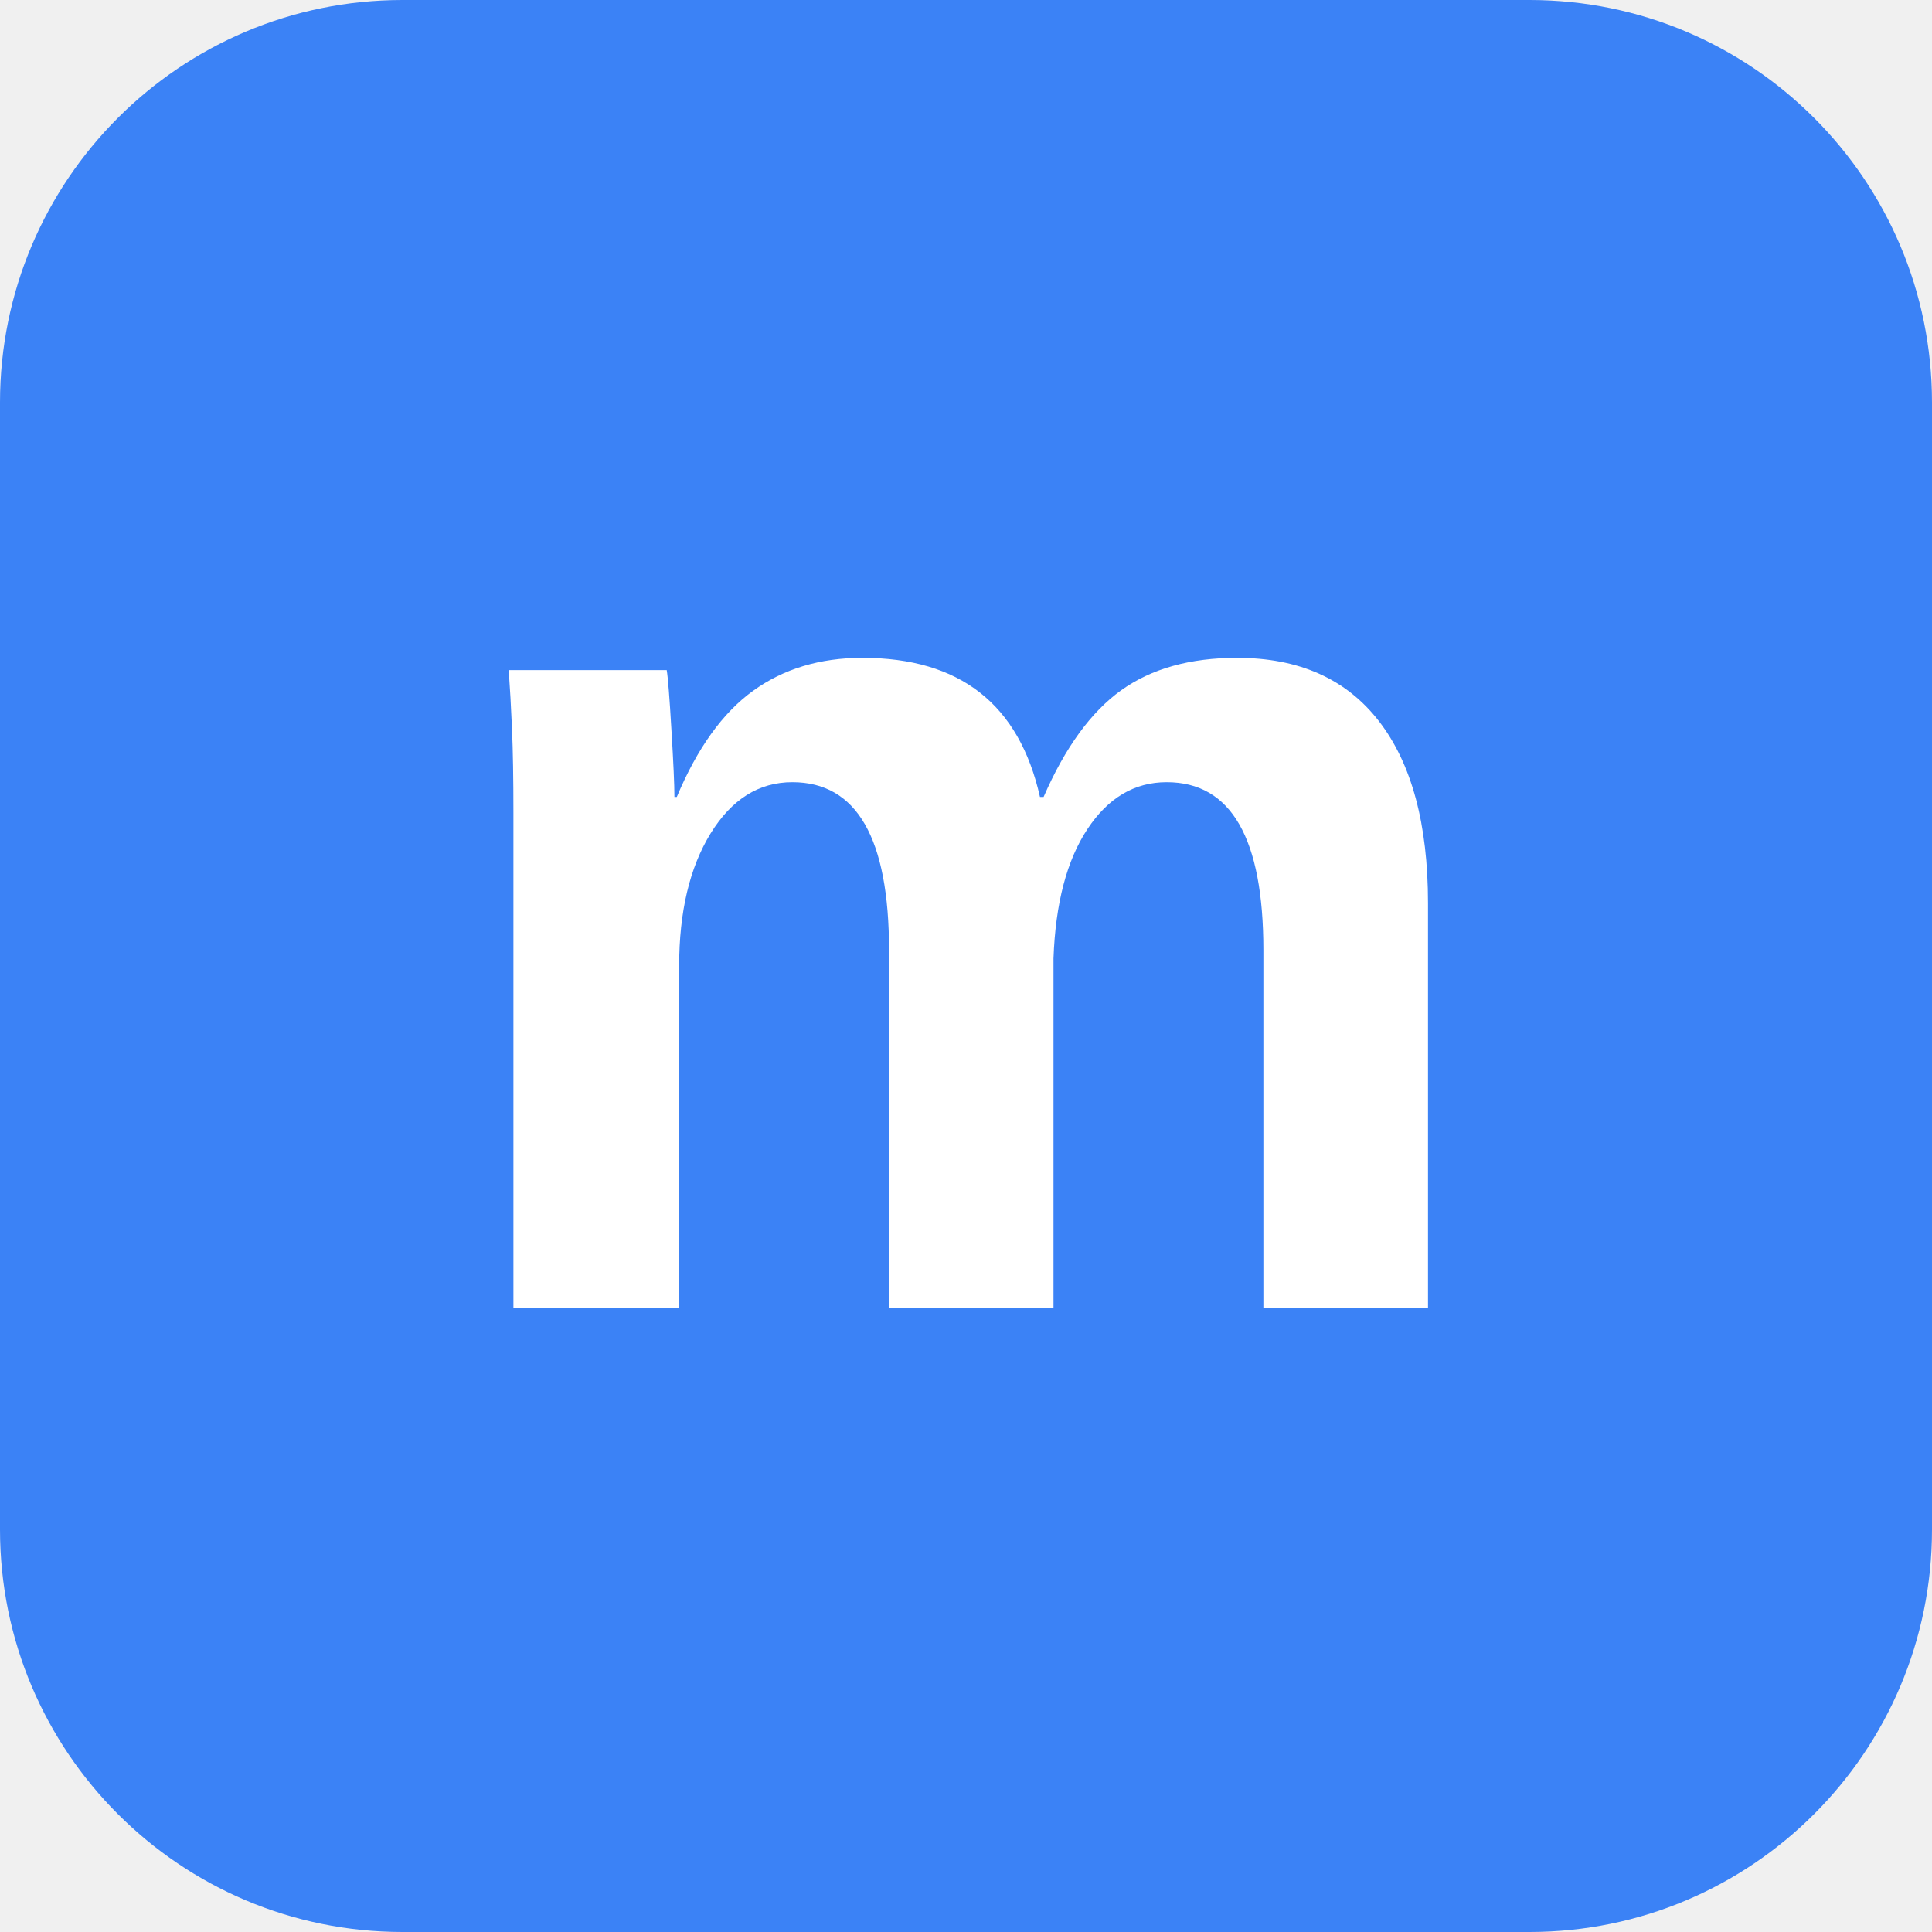
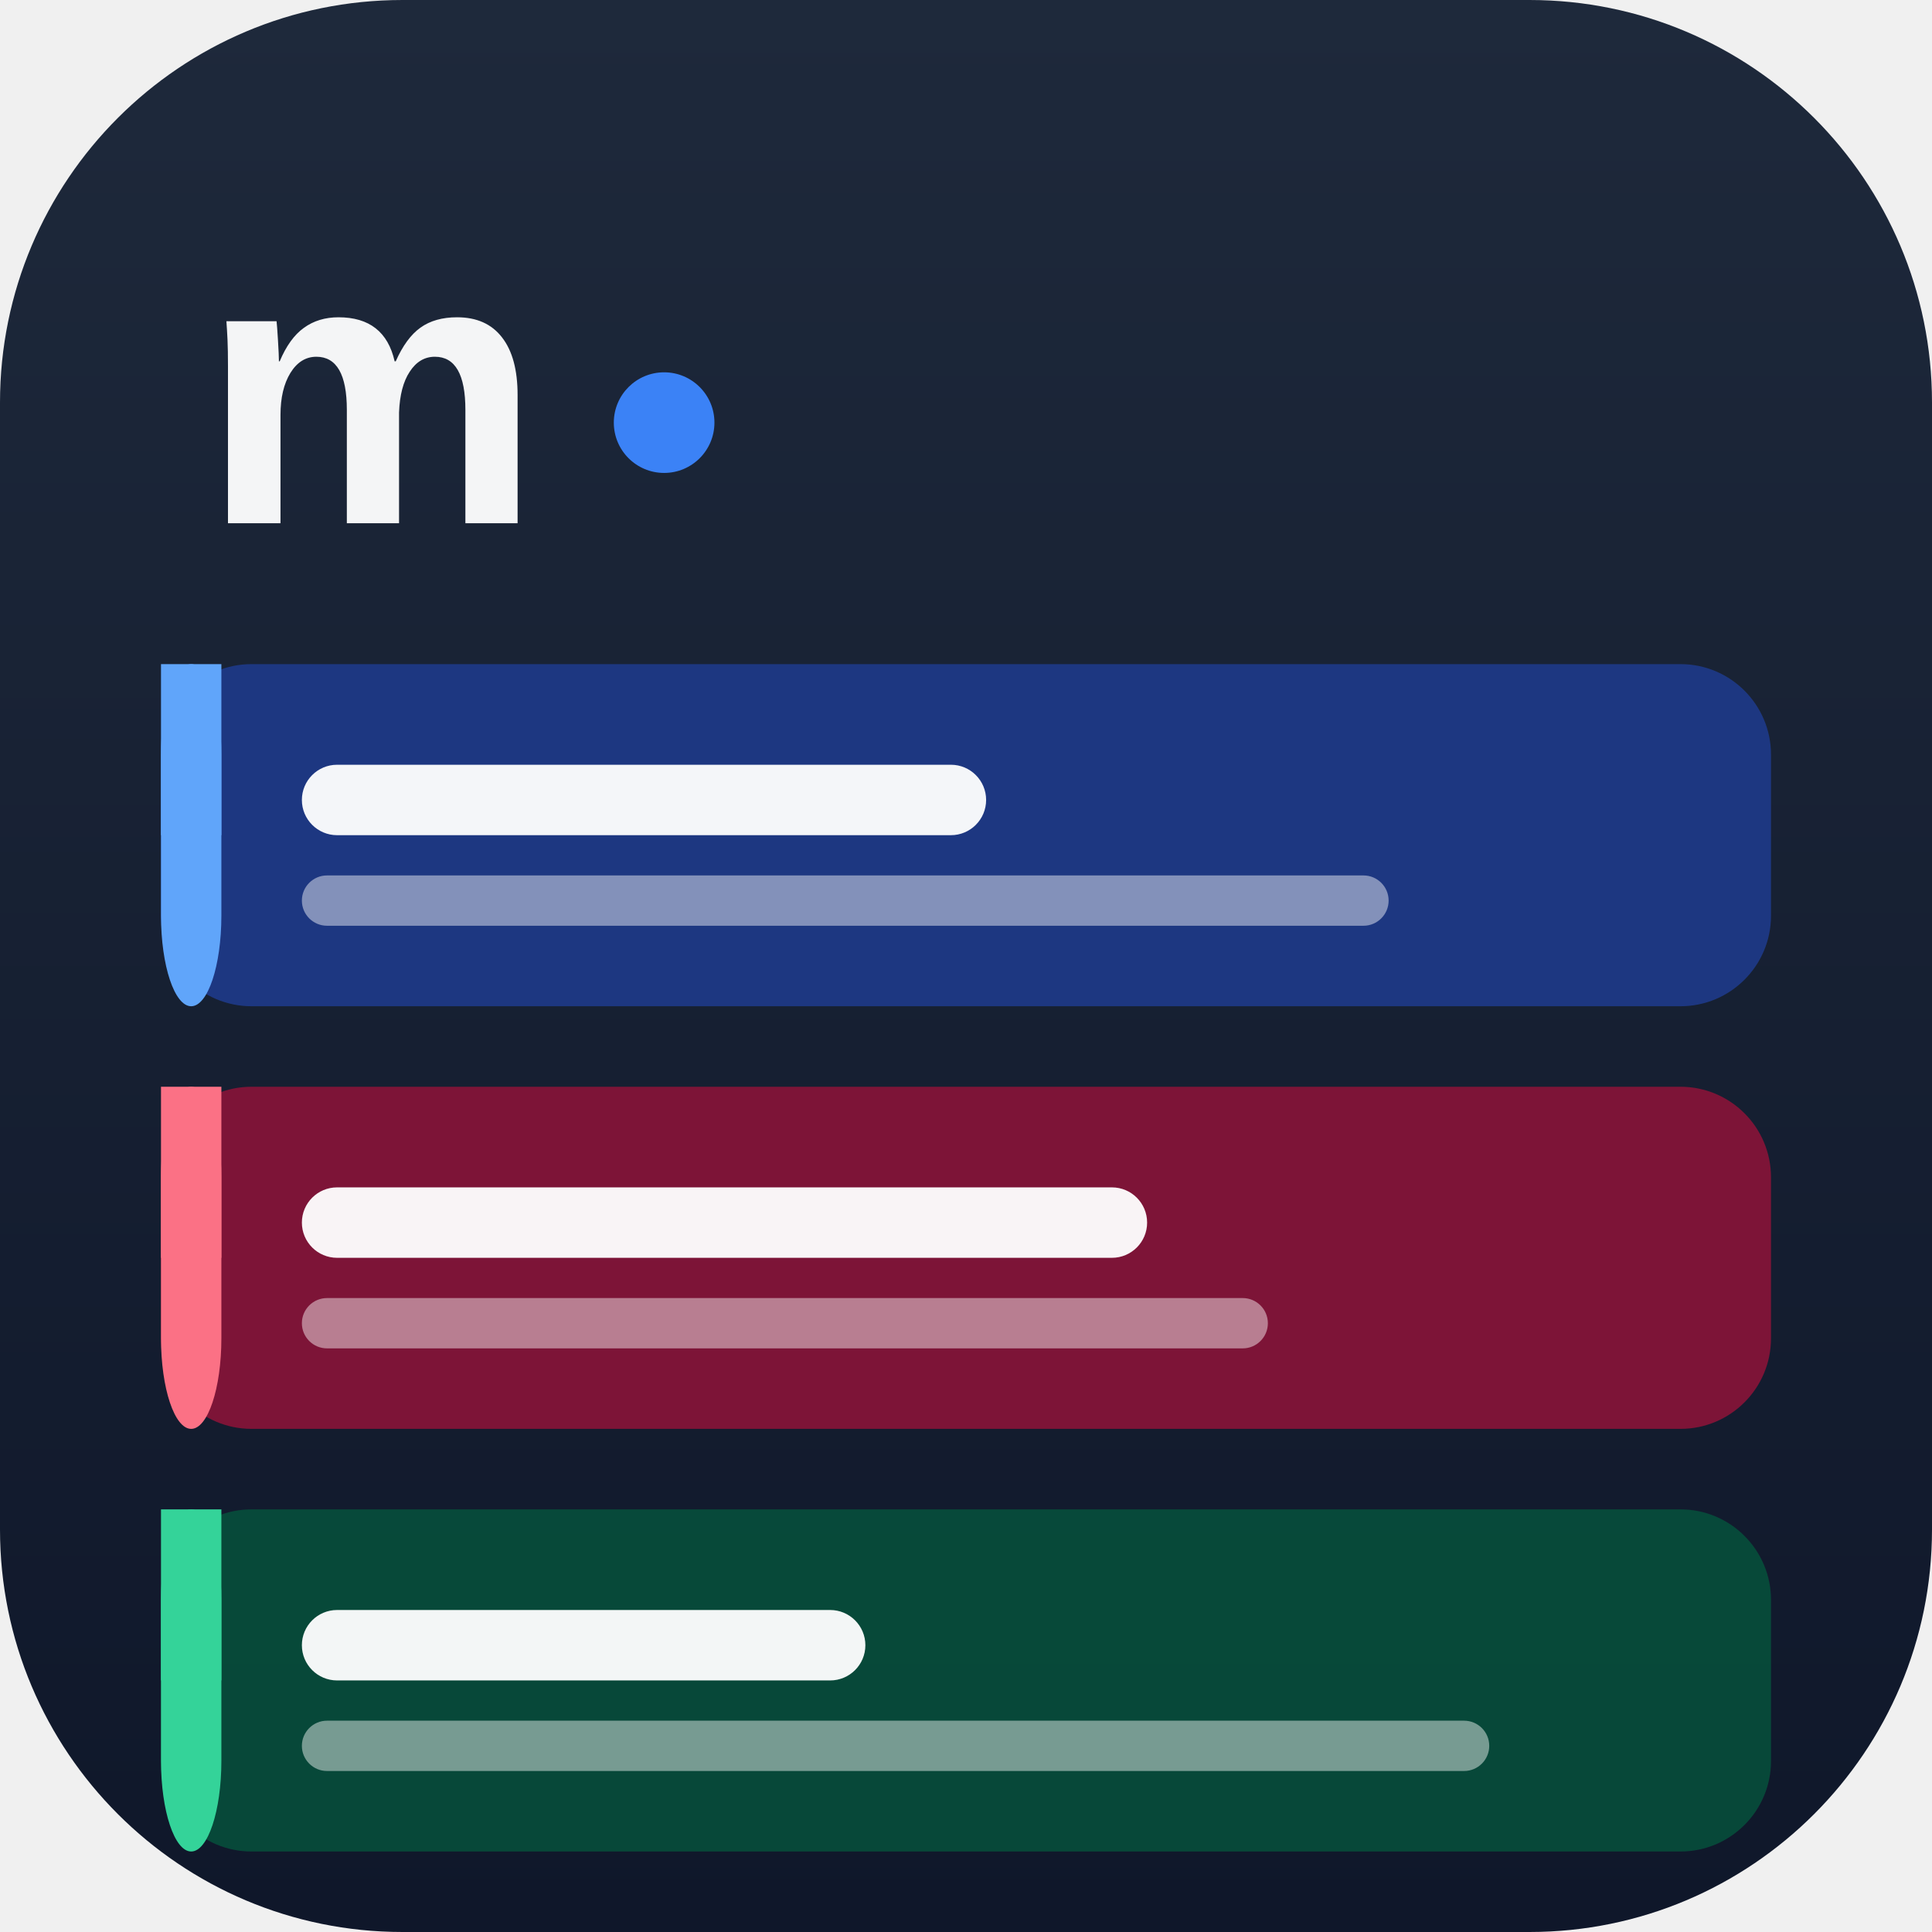
<svg xmlns="http://www.w3.org/2000/svg" width="192" height="192" viewBox="0 0 192 192">
-   <rect width="192" height="192" rx="40" fill="#3b82f6" />
-   <text x="96" y="130" text-anchor="middle" font-family="Arial,sans-serif" font-weight="bold" font-size="120" fill="white">m</text>
+   <defs>
+     <linearGradient id="bg" x1="0" y1="0" x2="0" y2="192" gradientUnits="userSpaceOnUse">
+       <stop offset="0%" stop-color="#1e293b" />
+       <stop offset="100%" stop-color="#0f172a" />
+     </linearGradient>
+   </defs>
+   <rect width="192" height="192" rx="40" fill="url(#bg)" />
+   <text x="20" y="52" font-family="Arial,sans-serif" font-weight="900" font-size="38" fill="white" opacity="0.95">m</text>
+   <circle cx="66" cy="42" r="5" fill="#3b82f6" />
+   <rect x="16" y="66" width="160" height="34" rx="9" fill="#1e3a8a" opacity="0.9" />
+   <rect x="16" y="66" width="6" height="34" rx="9" fill="#60a5fa" />
+   <rect x="16" y="66" width="6" height="17" fill="#60a5fa" />
+   <rect x="30" y="76" width="68" height="7" rx="3.5" fill="white" opacity="0.95" />
+   <rect x="30" y="87" width="108" height="5" rx="2.5" fill="white" opacity="0.45" />
+   <rect x="16" y="108" width="160" height="34" rx="9" fill="#881337" opacity="0.9" />
+   <rect x="16" y="108" width="6" height="34" rx="9" fill="#fb7185" />
+   <rect x="16" y="108" width="6" height="17" fill="#fb7185" />
+   <rect x="30" y="118" width="84" height="7" rx="3.5" fill="white" opacity="0.95" />
+   <rect x="30" y="129" width="96" height="5" rx="2.5" fill="white" opacity="0.45" />
+   <rect x="16" y="150" width="160" height="34" rx="9" fill="#064e3b" opacity="0.9" />
+   <rect x="16" y="150" width="6" height="34" rx="9" fill="#34d399" />
+   <rect x="16" y="150" width="6" height="17" fill="#34d399" />
+   <rect x="30" y="160" width="56" height="7" rx="3.5" fill="white" opacity="0.95" />
+   <rect x="30" y="171" width="118" height="5" rx="2.5" fill="white" opacity="0.45" />
</svg>
